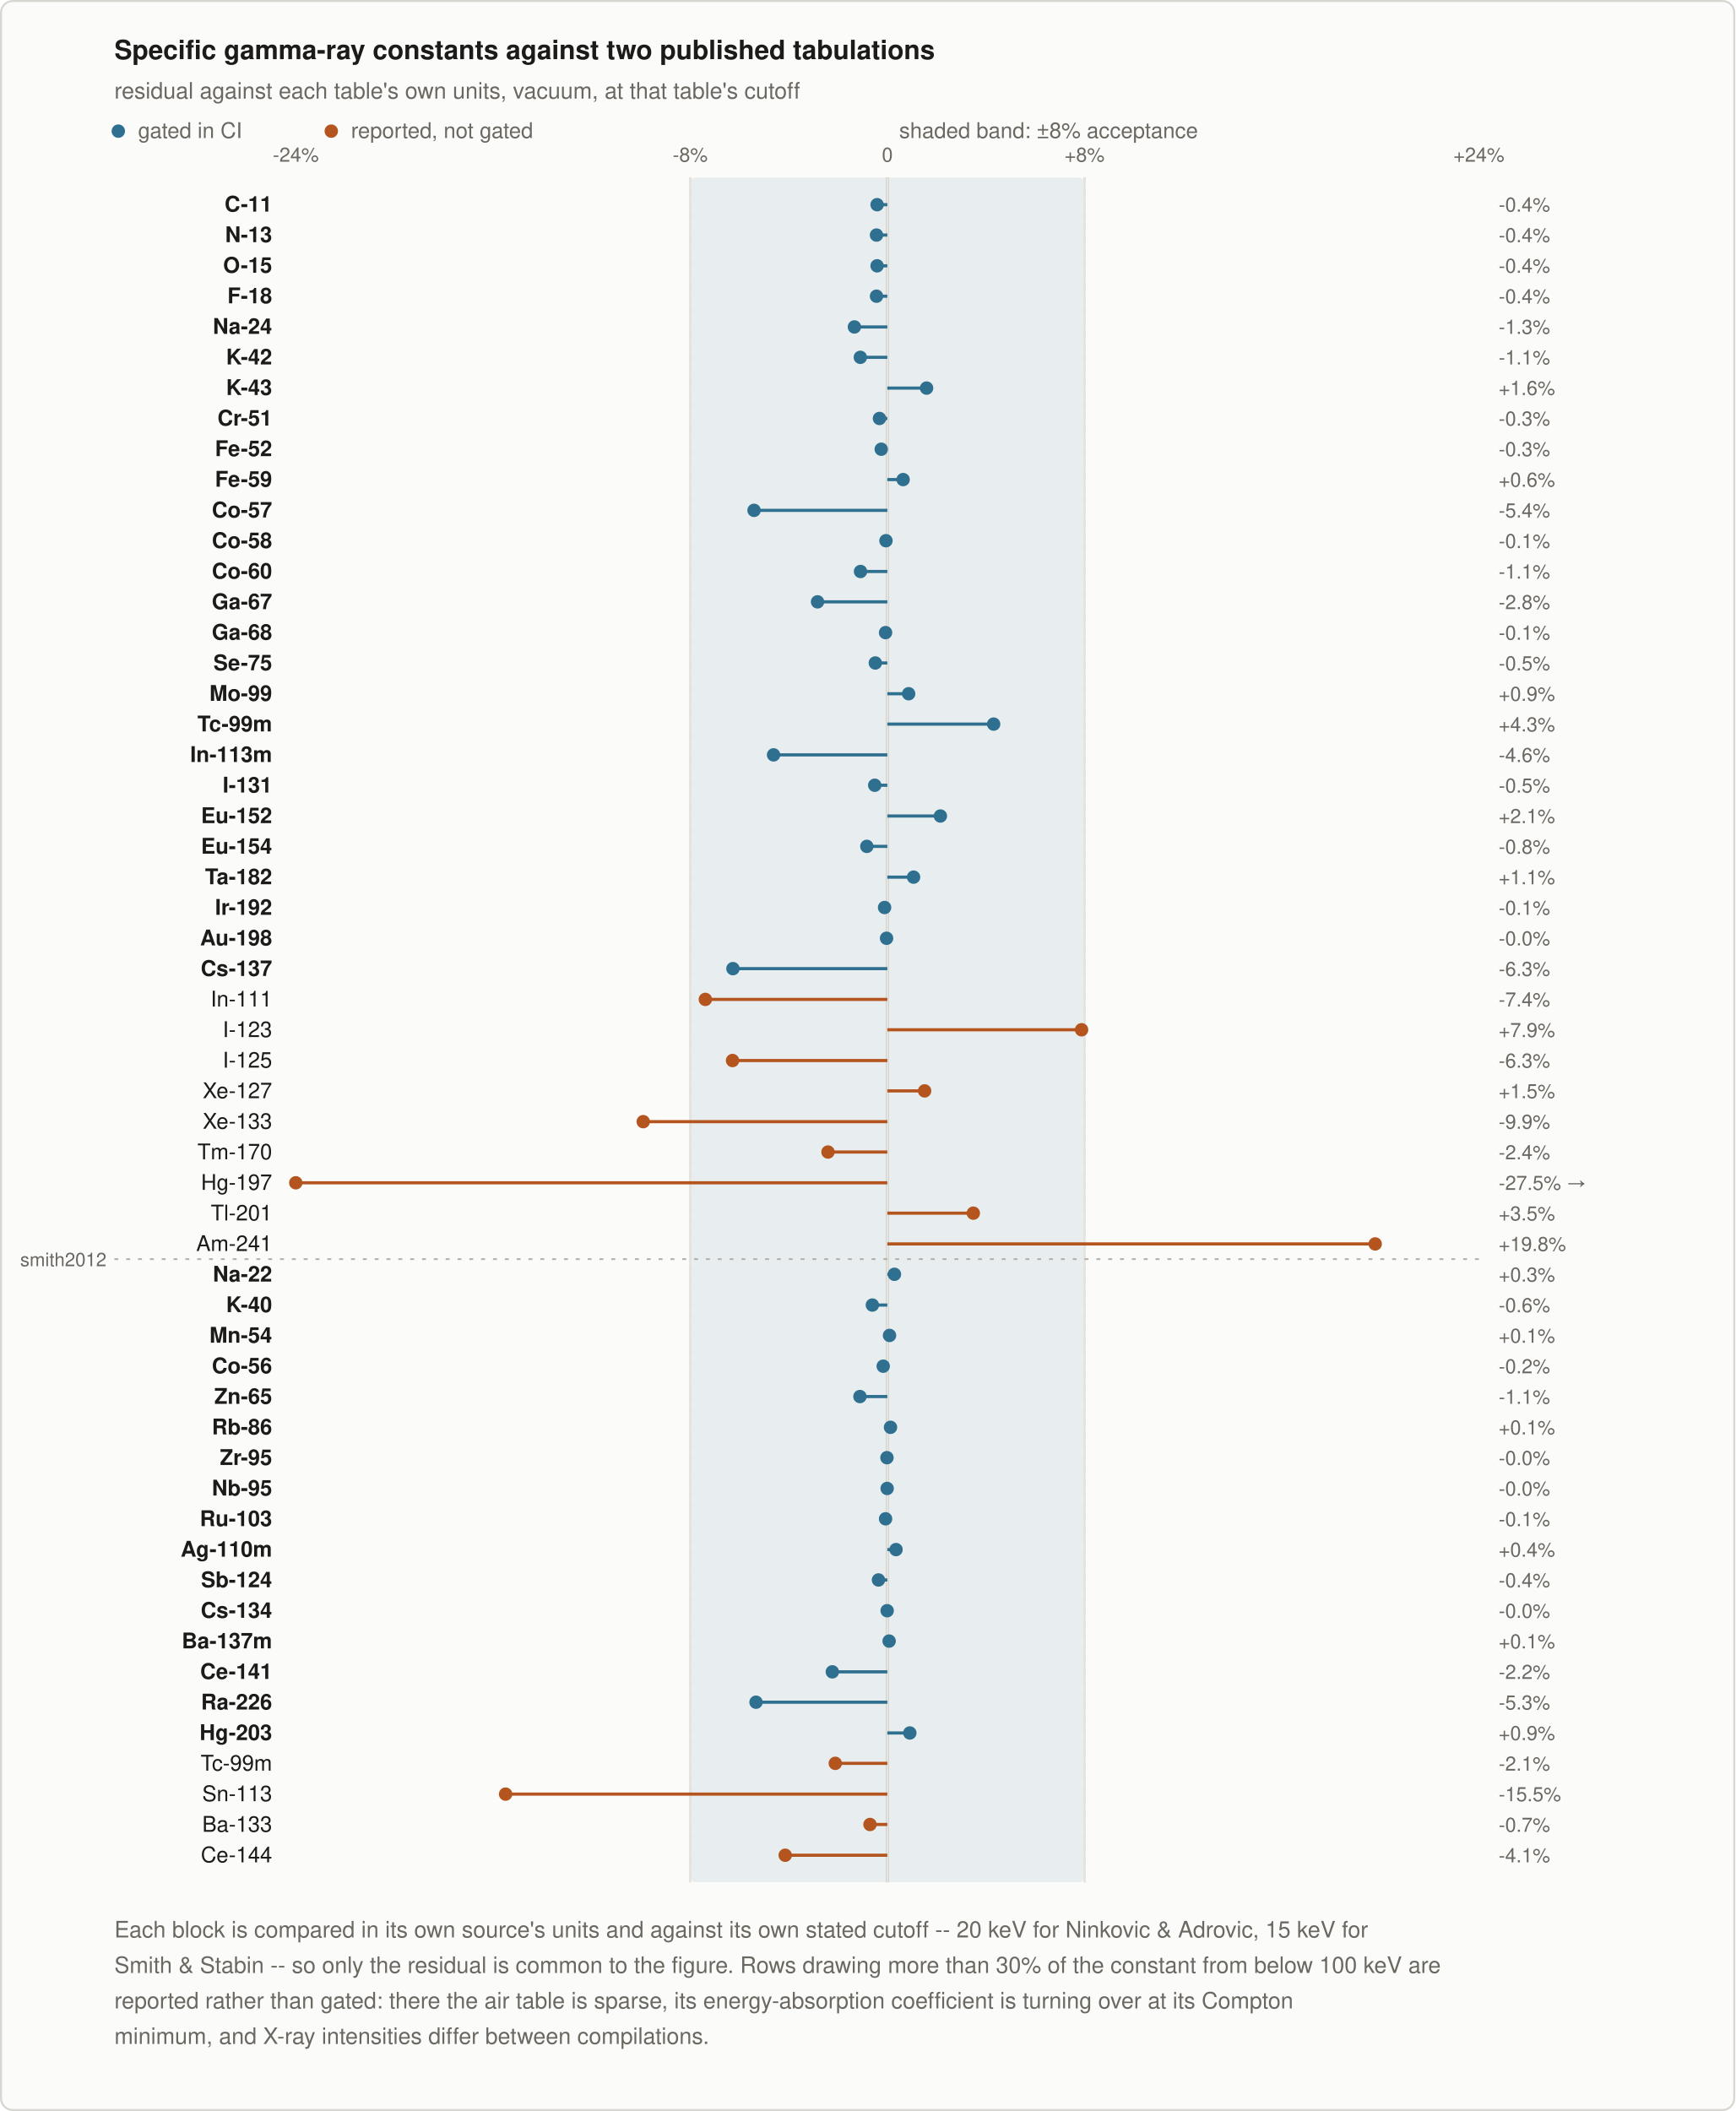
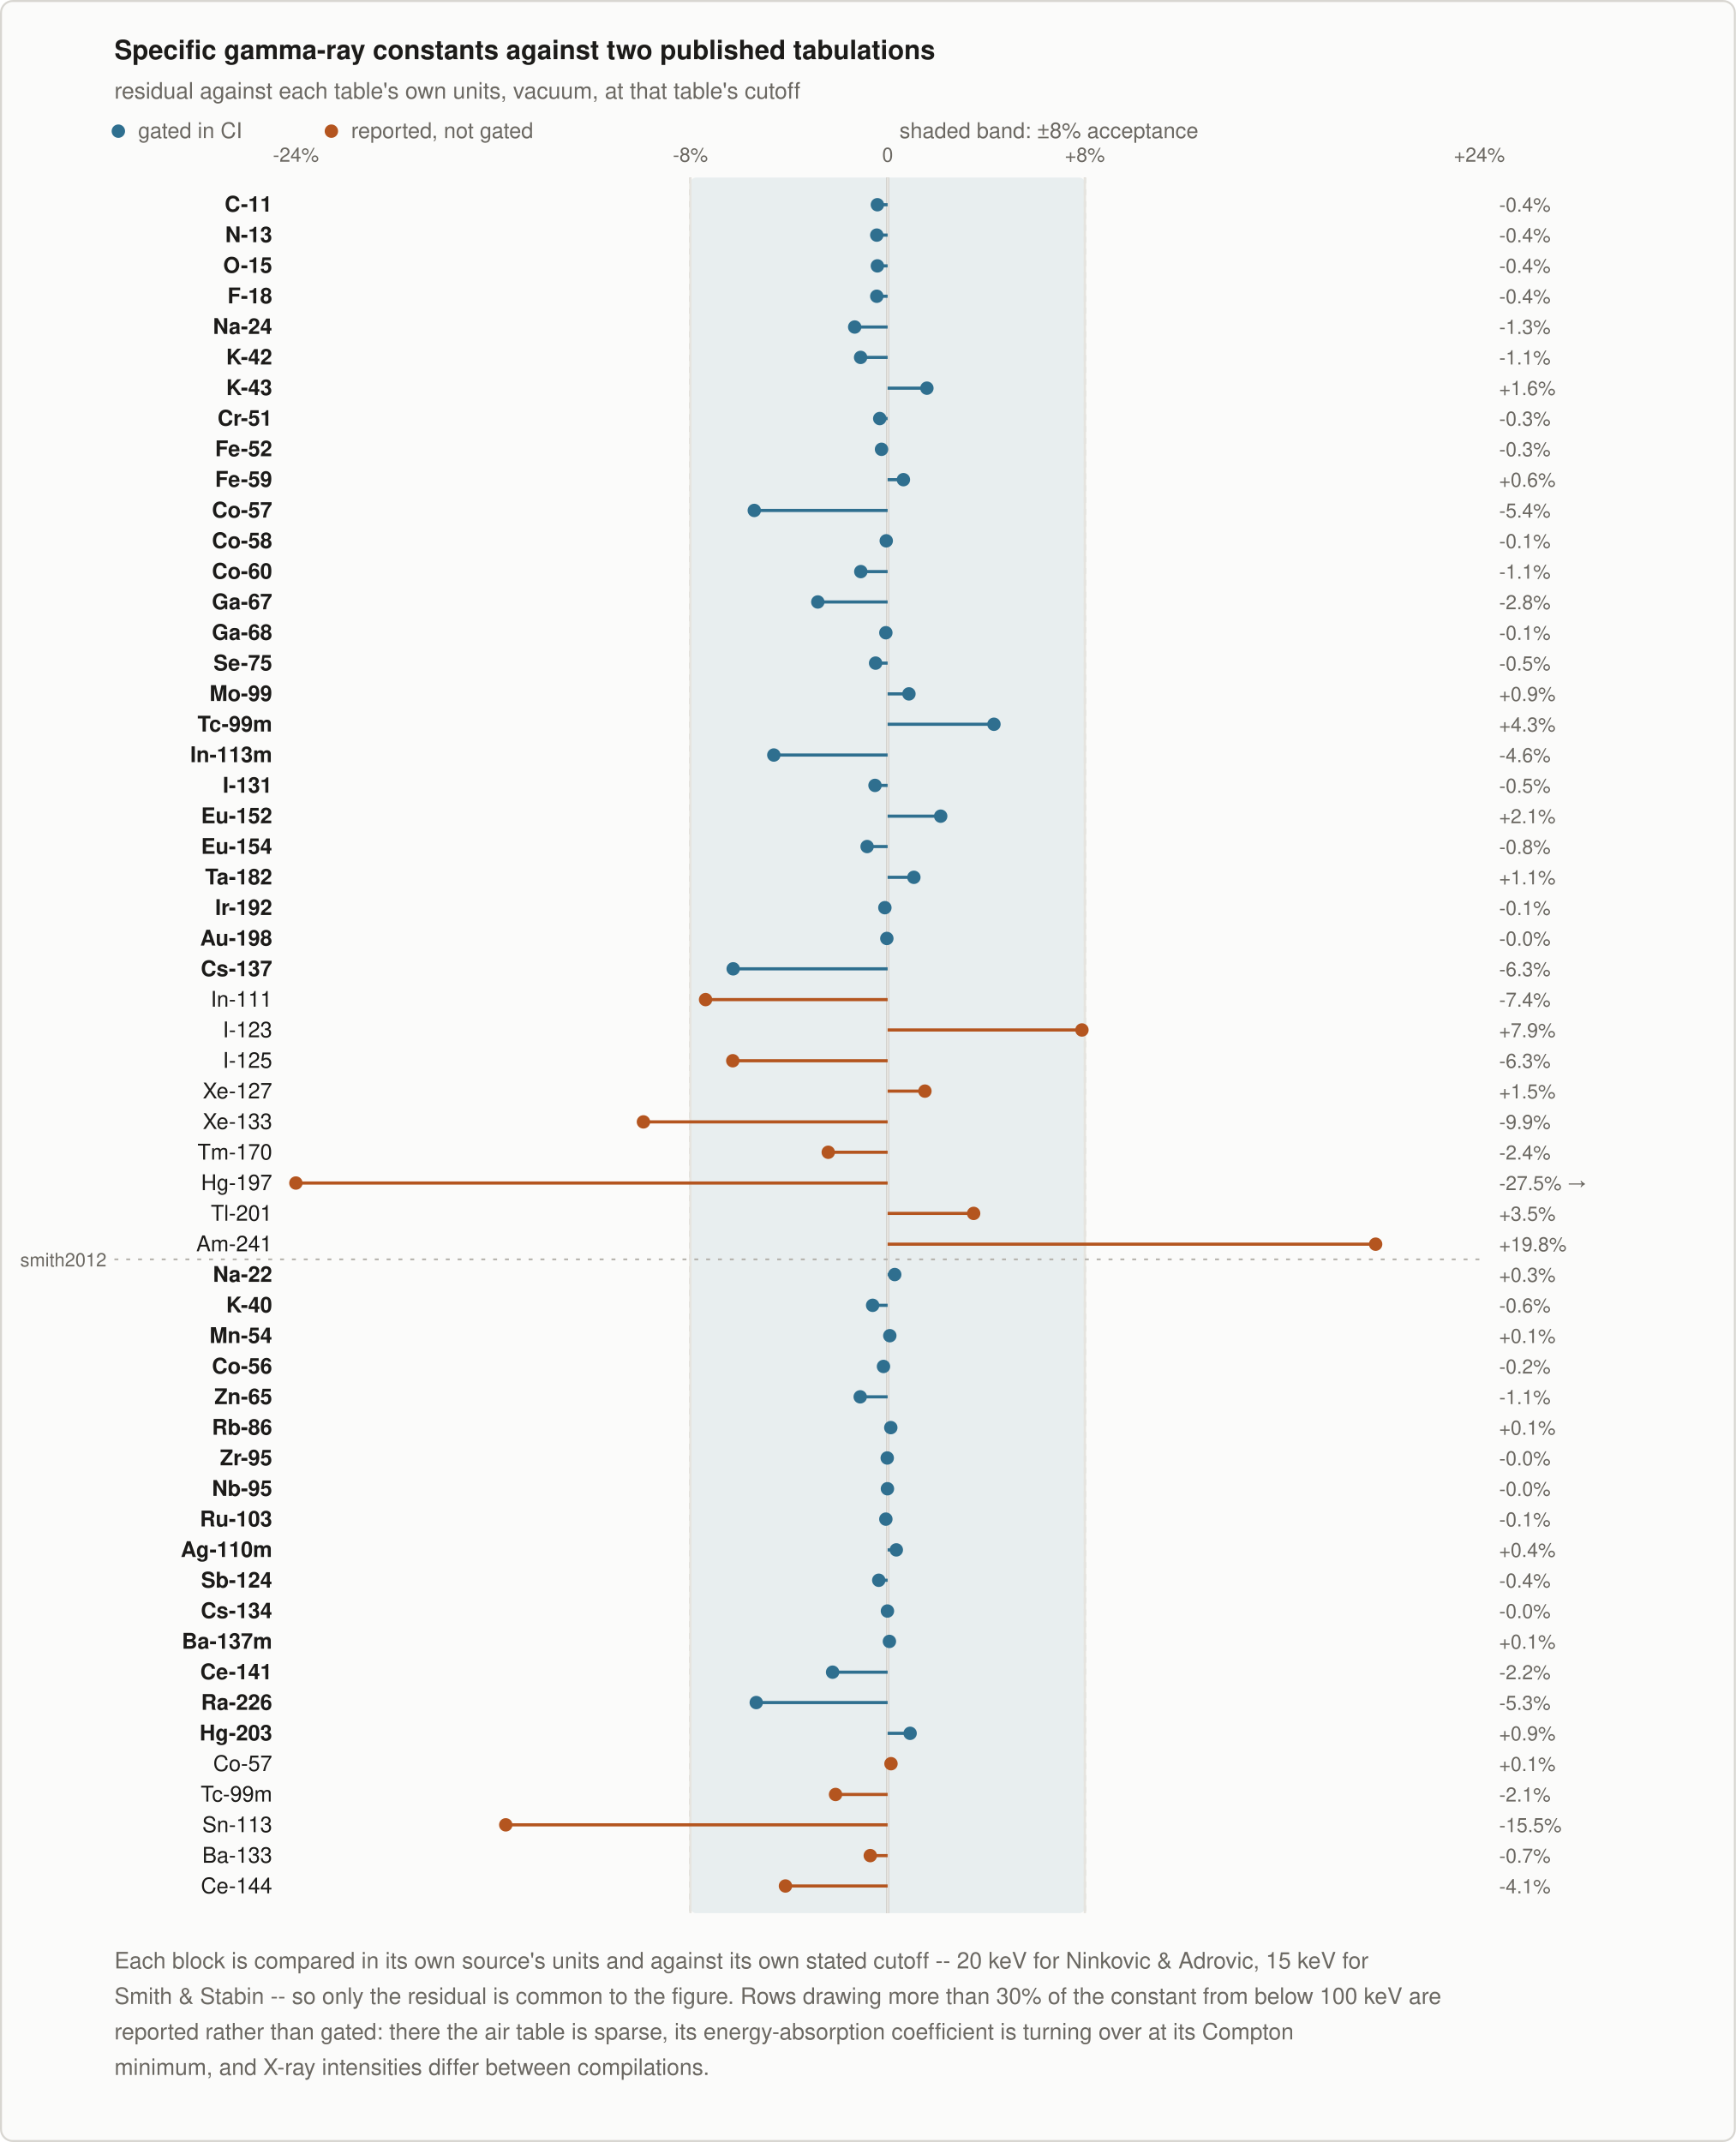
- <svg xmlns="http://www.w3.org/2000/svg" viewBox="0 0 880 1070.5" width="880" height="1070.5" role="img" aria-label="Specific gamma-ray constants against two published tabulations">
+ <svg xmlns="http://www.w3.org/2000/svg" viewBox="0 0 880 1086.0" width="880" height="1086.0" role="img" aria-label="Specific gamma-ray constants against two published tabulations">
  <style>
  .bg     { fill: #fbfbfa; stroke: #d8d6d1; }
  .ink    { fill: #1c1b19; }
  .muted  { fill: #6b6862; }
  .axis   { stroke: #b4b1ab; fill: none; }
  .grid   { stroke: #e6e4df; fill: none; }
  .curve  { stroke: #2f6f8f; fill: none; }
  .fill-a { fill: #2f6f8f; }
  .fill-b { fill: #b4551f; }
  .accent { stroke: #b4551f; fill: none; }
  .warn   { fill: #b4551f; }
  .band   { fill: #b4551f; }
  .box    { fill: none; stroke: #b4b1ab; }
  .s0 { stroke: #2f6f8f; fill: none; } .t0 { fill: #2f6f8f; }
  .s1 { stroke: #b4551f; fill: none; } .t1 { fill: #b4551f; }
  .s2 { stroke: #4d7c4d; fill: none; } .t2 { fill: #4d7c4d; }
  .s3 { stroke: #7a5aa0; fill: none; } .t3 { fill: #7a5aa0; }
  .s4 { stroke: #a03a5a; fill: none; } .t4 { fill: #a03a5a; }
  .s5 { stroke: #7a6a3a; fill: none; } .t5 { fill: #7a6a3a; }
  .s6 { stroke: #3a7a7a; fill: none; } .t6 { fill: #3a7a7a; }
  .s7 { stroke: #8a5a3a; fill: none; } .t7 { fill: #8a5a3a; }
  text    { font-family: -apple-system, BlinkMacSystemFont, "Segoe UI", Helvetica, Arial, sans-serif; }
  @media (prefers-color-scheme: dark) {
    .bg     { fill: #12161c; stroke: #2b3239; }
    .ink    { fill: #e6edf3; }
    .muted  { fill: #9aa4ae; }
    .axis   { stroke: #4a545e; }
    .grid   { stroke: #232a31; }
    .curve  { stroke: #6cb6d9; }
    .fill-a { fill: #6cb6d9; }
    .fill-b { fill: #e08a4c; }
    .accent { stroke: #e08a4c; }
    .warn   { fill: #e08a4c; }
    .band   { fill: #e08a4c; }
    .box    { stroke: #4a545e; }
    .s0 { stroke: #6cb6d9; } .t0 { fill: #6cb6d9; }
    .s1 { stroke: #e08a4c; } .t1 { fill: #e08a4c; }
    .s2 { stroke: #7fbf7f; } .t2 { fill: #7fbf7f; }
    .s3 { stroke: #b49ae0; } .t3 { fill: #b49ae0; }
    .s4 { stroke: #e07f9f; } .t4 { fill: #e07f9f; }
    .s5 { stroke: #c9b56a; } .t5 { fill: #c9b56a; }
    .s6 { stroke: #6ac9c9; } .t6 { fill: #6ac9c9; }
    .s7 { stroke: #d19a72; } .t7 { fill: #d19a72; }
  }
</style>
-   <rect class="bg" x="0.5" y="0.5" width="879" height="1069.5" rx="6" />
-   <rect class="fill-a" x="350.0" y="90.0" width="200.0" height="864.5" rx="3" fill-opacity="0.09" stroke-width="0" />
-   <line class="axis" x1="350.0" y1="90.0" x2="350.0" y2="954.5" stroke-width="1.0" stroke-dasharray="3 3" />
-   <line class="axis" x1="550.0" y1="90.0" x2="550.0" y2="954.5" stroke-width="1.0" stroke-dasharray="3 3" />
-   <line class="axis" x1="450.0" y1="90.0" x2="450.0" y2="954.5" stroke-width="1.4" />
+   <rect class="bg" x="0.5" y="0.5" width="879" height="1085.0" rx="6" />
+   <rect class="fill-a" x="350.0" y="90.0" width="200.0" height="880.0" rx="3" fill-opacity="0.09" stroke-width="0" />
+   <line class="axis" x1="350.0" y1="90.0" x2="350.0" y2="970.0" stroke-width="1.0" stroke-dasharray="3 3" />
+   <line class="axis" x1="550.0" y1="90.0" x2="550.0" y2="970.0" stroke-width="1.0" stroke-dasharray="3 3" />
+   <line class="axis" x1="450.0" y1="90.0" x2="450.0" y2="970.0" stroke-width="1.4" />
  <text class="muted" x="150.0" y="82.0" font-size="10" text-anchor="middle" font-weight="normal">-24%</text>
-   <line class="grid" x1="350.0" y1="90.0" x2="350.0" y2="954.5" stroke-width="1.2" />
+   <line class="grid" x1="350.0" y1="90.0" x2="350.0" y2="970.0" stroke-width="1.2" />
  <text class="muted" x="350.0" y="82.0" font-size="10" text-anchor="middle" font-weight="normal">-8%</text>
-   <line class="grid" x1="450.0" y1="90.0" x2="450.0" y2="954.5" stroke-width="1.2" />
+   <line class="grid" x1="450.0" y1="90.0" x2="450.0" y2="970.0" stroke-width="1.2" />
  <text class="muted" x="450.0" y="82.0" font-size="10" text-anchor="middle" font-weight="normal">0</text>
-   <line class="grid" x1="550.0" y1="90.0" x2="550.0" y2="954.5" stroke-width="1.2" />
+   <line class="grid" x1="550.0" y1="90.0" x2="550.0" y2="970.0" stroke-width="1.2" />
  <text class="muted" x="550.0" y="82.0" font-size="10" text-anchor="middle" font-weight="normal">+8%</text>
  <text class="muted" x="750.0" y="82.0" font-size="10" text-anchor="middle" font-weight="normal">+24%</text>
  <line class="axis" x1="58.0" y1="638.5" x2="750.0" y2="638.5" stroke-width="0.9" stroke-dasharray="2 4" />
  <text class="muted" x="54.0" y="642.1" font-size="9.5" text-anchor="end" font-weight="normal">smith2012</text>
  <line class="s0" x1="450.0" y1="103.8" x2="444.8" y2="103.8" stroke-width="1.6" />
  <circle class="t0" cx="444.8" cy="103.8" r="3.4" />
  <text class="ink" x="138.0" y="107.3" font-size="11" text-anchor="end" font-weight="600">C-11</text>
  <text class="muted" x="760.0" y="107.3" font-size="10" text-anchor="start" font-weight="normal">-0.4%</text>
  <line class="s0" x1="450.0" y1="119.2" x2="444.5" y2="119.2" stroke-width="1.6" />
  <circle class="t0" cx="444.5" cy="119.2" r="3.4" />
  <text class="ink" x="138.0" y="122.8" font-size="11" text-anchor="end" font-weight="600">N-13</text>
  <text class="muted" x="760.0" y="122.8" font-size="10" text-anchor="start" font-weight="normal">-0.4%</text>
  <line class="s0" x1="450.0" y1="134.8" x2="444.8" y2="134.8" stroke-width="1.6" />
  <circle class="t0" cx="444.8" cy="134.8" r="3.4" />
  <text class="ink" x="138.0" y="138.3" font-size="11" text-anchor="end" font-weight="600">O-15</text>
  <text class="muted" x="760.0" y="138.3" font-size="10" text-anchor="start" font-weight="normal">-0.4%</text>
  <line class="s0" x1="450.0" y1="150.2" x2="444.5" y2="150.2" stroke-width="1.6" />
  <circle class="t0" cx="444.5" cy="150.2" r="3.4" />
  <text class="ink" x="138.0" y="153.8" font-size="11" text-anchor="end" font-weight="600">F-18</text>
  <text class="muted" x="760.0" y="153.8" font-size="10" text-anchor="start" font-weight="normal">-0.4%</text>
  <line class="s0" x1="450.0" y1="165.8" x2="433.3" y2="165.8" stroke-width="1.6" />
  <circle class="t0" cx="433.3" cy="165.8" r="3.4" />
  <text class="ink" x="138.0" y="169.3" font-size="11" text-anchor="end" font-weight="600">Na-24</text>
  <text class="muted" x="760.0" y="169.3" font-size="10" text-anchor="start" font-weight="normal">-1.3%</text>
  <line class="s0" x1="450.0" y1="181.2" x2="436.3" y2="181.2" stroke-width="1.6" />
  <circle class="t0" cx="436.3" cy="181.2" r="3.4" />
  <text class="ink" x="138.0" y="184.8" font-size="11" text-anchor="end" font-weight="600">K-42</text>
  <text class="muted" x="760.0" y="184.8" font-size="10" text-anchor="start" font-weight="normal">-1.1%</text>
  <line class="s0" x1="450.0" y1="196.8" x2="469.9" y2="196.8" stroke-width="1.6" />
  <circle class="t0" cx="469.9" cy="196.8" r="3.4" />
  <text class="ink" x="138.0" y="200.3" font-size="11" text-anchor="end" font-weight="600">K-43</text>
  <text class="muted" x="760.0" y="200.3" font-size="10" text-anchor="start" font-weight="normal">+1.6%</text>
  <line class="s0" x1="450.0" y1="212.2" x2="446.0" y2="212.2" stroke-width="1.6" />
  <circle class="t0" cx="446.0" cy="212.2" r="3.4" />
  <text class="ink" x="138.0" y="215.8" font-size="11" text-anchor="end" font-weight="600">Cr-51</text>
  <text class="muted" x="760.0" y="215.8" font-size="10" text-anchor="start" font-weight="normal">-0.3%</text>
  <line class="s0" x1="450.0" y1="227.8" x2="446.9" y2="227.8" stroke-width="1.6" />
  <circle class="t0" cx="446.9" cy="227.8" r="3.4" />
  <text class="ink" x="138.0" y="231.3" font-size="11" text-anchor="end" font-weight="600">Fe-52</text>
  <text class="muted" x="760.0" y="231.3" font-size="10" text-anchor="start" font-weight="normal">-0.3%</text>
  <line class="s0" x1="450.0" y1="243.2" x2="458.0" y2="243.2" stroke-width="1.6" />
  <circle class="t0" cx="458.0" cy="243.2" r="3.4" />
  <text class="ink" x="138.0" y="246.8" font-size="11" text-anchor="end" font-weight="600">Fe-59</text>
  <text class="muted" x="760.0" y="246.8" font-size="10" text-anchor="start" font-weight="normal">+0.6%</text>
  <line class="s0" x1="450.0" y1="258.8" x2="382.4" y2="258.8" stroke-width="1.6" />
  <circle class="t0" cx="382.4" cy="258.8" r="3.4" />
  <text class="ink" x="138.0" y="262.4" font-size="11" text-anchor="end" font-weight="600">Co-57</text>
  <text class="muted" x="760.0" y="262.4" font-size="10" text-anchor="start" font-weight="normal">-5.4%</text>
  <line class="s0" x1="450.0" y1="274.2" x2="449.3" y2="274.2" stroke-width="1.6" />
  <circle class="t0" cx="449.3" cy="274.2" r="3.4" />
  <text class="ink" x="138.0" y="277.9" font-size="11" text-anchor="end" font-weight="600">Co-58</text>
  <text class="muted" x="760.0" y="277.9" font-size="10" text-anchor="start" font-weight="normal">-0.1%</text>
  <line class="s0" x1="450.0" y1="289.8" x2="436.4" y2="289.8" stroke-width="1.6" />
  <circle class="t0" cx="436.4" cy="289.8" r="3.4" />
  <text class="ink" x="138.0" y="293.4" font-size="11" text-anchor="end" font-weight="600">Co-60</text>
  <text class="muted" x="760.0" y="293.4" font-size="10" text-anchor="start" font-weight="normal">-1.1%</text>
  <line class="s0" x1="450.0" y1="305.2" x2="414.6" y2="305.2" stroke-width="1.6" />
  <circle class="t0" cx="414.6" cy="305.2" r="3.4" />
  <text class="ink" x="138.0" y="308.9" font-size="11" text-anchor="end" font-weight="600">Ga-67</text>
  <text class="muted" x="760.0" y="308.9" font-size="10" text-anchor="start" font-weight="normal">-2.8%</text>
  <line class="s0" x1="450.0" y1="320.8" x2="449.1" y2="320.8" stroke-width="1.6" />
  <circle class="t0" cx="449.1" cy="320.8" r="3.4" />
  <text class="ink" x="138.0" y="324.4" font-size="11" text-anchor="end" font-weight="600">Ga-68</text>
  <text class="muted" x="760.0" y="324.4" font-size="10" text-anchor="start" font-weight="normal">-0.1%</text>
  <line class="s0" x1="450.0" y1="336.2" x2="443.9" y2="336.2" stroke-width="1.6" />
  <circle class="t0" cx="443.9" cy="336.2" r="3.4" />
  <text class="ink" x="138.0" y="339.9" font-size="11" text-anchor="end" font-weight="600">Se-75</text>
  <text class="muted" x="760.0" y="339.9" font-size="10" text-anchor="start" font-weight="normal">-0.5%</text>
  <line class="s0" x1="450.0" y1="351.8" x2="460.8" y2="351.8" stroke-width="1.6" />
  <circle class="t0" cx="460.8" cy="351.8" r="3.4" />
  <text class="ink" x="138.0" y="355.4" font-size="11" text-anchor="end" font-weight="600">Mo-99</text>
  <text class="muted" x="760.0" y="355.4" font-size="10" text-anchor="start" font-weight="normal">+0.9%</text>
  <line class="s0" x1="450.0" y1="367.2" x2="503.9" y2="367.2" stroke-width="1.6" />
  <circle class="t0" cx="503.9" cy="367.2" r="3.4" />
  <text class="ink" x="138.0" y="370.9" font-size="11" text-anchor="end" font-weight="600">Tc-99m</text>
  <text class="muted" x="760.0" y="370.9" font-size="10" text-anchor="start" font-weight="normal">+4.3%</text>
  <line class="s0" x1="450.0" y1="382.8" x2="392.3" y2="382.8" stroke-width="1.6" />
  <circle class="t0" cx="392.3" cy="382.8" r="3.4" />
  <text class="ink" x="138.0" y="386.4" font-size="11" text-anchor="end" font-weight="600">In-113m</text>
  <text class="muted" x="760.0" y="386.4" font-size="10" text-anchor="start" font-weight="normal">-4.6%</text>
  <line class="s0" x1="450.0" y1="398.2" x2="443.6" y2="398.2" stroke-width="1.6" />
  <circle class="t0" cx="443.6" cy="398.2" r="3.4" />
  <text class="ink" x="138.0" y="401.9" font-size="11" text-anchor="end" font-weight="600">I-131</text>
  <text class="muted" x="760.0" y="401.9" font-size="10" text-anchor="start" font-weight="normal">-0.5%</text>
  <line class="s0" x1="450.0" y1="413.8" x2="476.9" y2="413.8" stroke-width="1.6" />
  <circle class="t0" cx="476.9" cy="413.8" r="3.4" />
  <text class="ink" x="138.0" y="417.4" font-size="11" text-anchor="end" font-weight="600">Eu-152</text>
  <text class="muted" x="760.0" y="417.4" font-size="10" text-anchor="start" font-weight="normal">+2.1%</text>
  <line class="s0" x1="450.0" y1="429.2" x2="439.6" y2="429.2" stroke-width="1.6" />
  <circle class="t0" cx="439.6" cy="429.2" r="3.4" />
  <text class="ink" x="138.0" y="432.9" font-size="11" text-anchor="end" font-weight="600">Eu-154</text>
  <text class="muted" x="760.0" y="432.9" font-size="10" text-anchor="start" font-weight="normal">-0.8%</text>
  <line class="s0" x1="450.0" y1="444.8" x2="463.3" y2="444.8" stroke-width="1.6" />
  <circle class="t0" cx="463.3" cy="444.8" r="3.4" />
  <text class="ink" x="138.0" y="448.4" font-size="11" text-anchor="end" font-weight="600">Ta-182</text>
  <text class="muted" x="760.0" y="448.4" font-size="10" text-anchor="start" font-weight="normal">+1.1%</text>
  <line class="s0" x1="450.0" y1="460.2" x2="448.6" y2="460.2" stroke-width="1.6" />
  <circle class="t0" cx="448.6" cy="460.2" r="3.4" />
  <text class="ink" x="138.0" y="463.9" font-size="11" text-anchor="end" font-weight="600">Ir-192</text>
  <text class="muted" x="760.0" y="463.9" font-size="10" text-anchor="start" font-weight="normal">-0.1%</text>
  <line class="s0" x1="450.0" y1="475.8" x2="449.6" y2="475.8" stroke-width="1.6" />
  <circle class="t0" cx="449.6" cy="475.8" r="3.4" />
  <text class="ink" x="138.0" y="479.4" font-size="11" text-anchor="end" font-weight="600">Au-198</text>
  <text class="muted" x="760.0" y="479.4" font-size="10" text-anchor="start" font-weight="normal">-0.0%</text>
  <line class="s0" x1="450.0" y1="491.2" x2="371.7" y2="491.2" stroke-width="1.6" />
  <circle class="t0" cx="371.7" cy="491.2" r="3.4" />
  <text class="ink" x="138.0" y="494.9" font-size="11" text-anchor="end" font-weight="600">Cs-137</text>
  <text class="muted" x="760.0" y="494.9" font-size="10" text-anchor="start" font-weight="normal">-6.3%</text>
  <line class="s1" x1="450.0" y1="506.8" x2="357.7" y2="506.8" stroke-width="1.6" />
  <circle class="t1" cx="357.7" cy="506.8" r="3.4" />
  <text class="ink" x="138.0" y="510.4" font-size="11" text-anchor="end" font-weight="normal">In-111</text>
  <text class="muted" x="760.0" y="510.4" font-size="10" text-anchor="start" font-weight="normal">-7.4%</text>
  <line class="s1" x1="450.0" y1="522.2" x2="548.5" y2="522.2" stroke-width="1.6" />
  <circle class="t1" cx="548.5" cy="522.2" r="3.4" />
  <text class="ink" x="138.0" y="525.9" font-size="11" text-anchor="end" font-weight="normal">I-123</text>
  <text class="muted" x="760.0" y="525.9" font-size="10" text-anchor="start" font-weight="normal">+7.9%</text>
  <line class="s1" x1="450.0" y1="537.8" x2="371.5" y2="537.8" stroke-width="1.6" />
  <circle class="t1" cx="371.5" cy="537.8" r="3.4" />
  <text class="ink" x="138.0" y="541.4" font-size="11" text-anchor="end" font-weight="normal">I-125</text>
  <text class="muted" x="760.0" y="541.4" font-size="10" text-anchor="start" font-weight="normal">-6.3%</text>
  <line class="s1" x1="450.0" y1="553.2" x2="468.9" y2="553.2" stroke-width="1.6" />
  <circle class="t1" cx="468.9" cy="553.2" r="3.4" />
  <text class="ink" x="138.0" y="556.9" font-size="11" text-anchor="end" font-weight="normal">Xe-127</text>
  <text class="muted" x="760.0" y="556.9" font-size="10" text-anchor="start" font-weight="normal">+1.5%</text>
  <line class="s1" x1="450.0" y1="568.8" x2="326.2" y2="568.8" stroke-width="1.6" />
  <circle class="t1" cx="326.2" cy="568.8" r="3.4" />
  <text class="ink" x="138.0" y="572.4" font-size="11" text-anchor="end" font-weight="normal">Xe-133</text>
  <text class="muted" x="760.0" y="572.4" font-size="10" text-anchor="start" font-weight="normal">-9.9%</text>
  <line class="s1" x1="450.0" y1="584.2" x2="419.9" y2="584.2" stroke-width="1.6" />
  <circle class="t1" cx="419.9" cy="584.2" r="3.4" />
  <text class="ink" x="138.0" y="587.9" font-size="11" text-anchor="end" font-weight="normal">Tm-170</text>
  <text class="muted" x="760.0" y="587.9" font-size="10" text-anchor="start" font-weight="normal">-2.4%</text>
  <line class="s1" x1="450.0" y1="599.8" x2="150.0" y2="599.8" stroke-width="1.6" />
  <circle class="t1" cx="150.0" cy="599.8" r="3.4" />
  <text class="ink" x="138.0" y="603.4" font-size="11" text-anchor="end" font-weight="normal">Hg-197</text>
  <text class="muted" x="760.0" y="603.4" font-size="10" text-anchor="start" font-weight="normal">-27.5%  →</text>
  <line class="s1" x1="450.0" y1="615.2" x2="493.6" y2="615.2" stroke-width="1.6" />
  <circle class="t1" cx="493.6" cy="615.2" r="3.4" />
  <text class="ink" x="138.0" y="618.9" font-size="11" text-anchor="end" font-weight="normal">Tl-201</text>
  <text class="muted" x="760.0" y="618.9" font-size="10" text-anchor="start" font-weight="normal">+3.5%</text>
  <line class="s1" x1="450.0" y1="630.8" x2="697.4" y2="630.8" stroke-width="1.6" />
  <circle class="t1" cx="697.4" cy="630.8" r="3.4" />
  <text class="ink" x="138.0" y="634.4" font-size="11" text-anchor="end" font-weight="normal">Am-241</text>
  <text class="muted" x="760.0" y="634.4" font-size="10" text-anchor="start" font-weight="normal">+19.8%</text>
  <line class="s0" x1="450.0" y1="646.2" x2="453.6" y2="646.2" stroke-width="1.6" />
  <circle class="t0" cx="453.6" cy="646.2" r="3.4" />
  <text class="ink" x="138.0" y="649.9" font-size="11" text-anchor="end" font-weight="600">Na-22</text>
  <text class="muted" x="760.0" y="649.9" font-size="10" text-anchor="start" font-weight="normal">+0.3%</text>
  <line class="s0" x1="450.0" y1="661.8" x2="442.4" y2="661.8" stroke-width="1.6" />
  <circle class="t0" cx="442.4" cy="661.8" r="3.4" />
  <text class="ink" x="138.0" y="665.4" font-size="11" text-anchor="end" font-weight="600">K-40</text>
  <text class="muted" x="760.0" y="665.4" font-size="10" text-anchor="start" font-weight="normal">-0.6%</text>
  <line class="s0" x1="450.0" y1="677.2" x2="451.1" y2="677.2" stroke-width="1.6" />
  <circle class="t0" cx="451.1" cy="677.2" r="3.4" />
  <text class="ink" x="138.0" y="680.9" font-size="11" text-anchor="end" font-weight="600">Mn-54</text>
  <text class="muted" x="760.0" y="680.9" font-size="10" text-anchor="start" font-weight="normal">+0.1%</text>
  <line class="s0" x1="450.0" y1="692.8" x2="447.9" y2="692.8" stroke-width="1.6" />
  <circle class="t0" cx="447.9" cy="692.8" r="3.4" />
  <text class="ink" x="138.0" y="696.4" font-size="11" text-anchor="end" font-weight="600">Co-56</text>
  <text class="muted" x="760.0" y="696.4" font-size="10" text-anchor="start" font-weight="normal">-0.2%</text>
  <line class="s0" x1="450.0" y1="708.2" x2="436.1" y2="708.2" stroke-width="1.6" />
  <circle class="t0" cx="436.1" cy="708.2" r="3.4" />
  <text class="ink" x="138.0" y="711.9" font-size="11" text-anchor="end" font-weight="600">Zn-65</text>
  <text class="muted" x="760.0" y="711.9" font-size="10" text-anchor="start" font-weight="normal">-1.1%</text>
  <line class="s0" x1="450.0" y1="723.8" x2="451.6" y2="723.8" stroke-width="1.6" />
  <circle class="t0" cx="451.6" cy="723.8" r="3.4" />
  <text class="ink" x="138.0" y="727.4" font-size="11" text-anchor="end" font-weight="600">Rb-86</text>
  <text class="muted" x="760.0" y="727.4" font-size="10" text-anchor="start" font-weight="normal">+0.1%</text>
  <line class="s0" x1="450.0" y1="739.2" x2="449.8" y2="739.2" stroke-width="1.6" />
  <circle class="t0" cx="449.8" cy="739.2" r="3.4" />
  <text class="ink" x="138.0" y="742.9" font-size="11" text-anchor="end" font-weight="600">Zr-95</text>
  <text class="muted" x="760.0" y="742.9" font-size="10" text-anchor="start" font-weight="normal">-0.0%</text>
  <line class="s0" x1="450.0" y1="754.8" x2="449.9" y2="754.8" stroke-width="1.6" />
  <circle class="t0" cx="449.9" cy="754.8" r="3.4" />
  <text class="ink" x="138.0" y="758.4" font-size="11" text-anchor="end" font-weight="600">Nb-95</text>
  <text class="muted" x="760.0" y="758.4" font-size="10" text-anchor="start" font-weight="normal">-0.0%</text>
  <line class="s0" x1="450.0" y1="770.2" x2="449.1" y2="770.2" stroke-width="1.6" />
  <circle class="t0" cx="449.1" cy="770.2" r="3.4" />
  <text class="ink" x="138.0" y="773.9" font-size="11" text-anchor="end" font-weight="600">Ru-103</text>
  <text class="muted" x="760.0" y="773.9" font-size="10" text-anchor="start" font-weight="normal">-0.1%</text>
  <line class="s0" x1="450.0" y1="785.8" x2="454.4" y2="785.8" stroke-width="1.6" />
  <circle class="t0" cx="454.4" cy="785.8" r="3.4" />
  <text class="ink" x="138.0" y="789.4" font-size="11" text-anchor="end" font-weight="600">Ag-110m</text>
  <text class="muted" x="760.0" y="789.4" font-size="10" text-anchor="start" font-weight="normal">+0.4%</text>
  <line class="s0" x1="450.0" y1="801.2" x2="445.5" y2="801.2" stroke-width="1.6" />
  <circle class="t0" cx="445.5" cy="801.2" r="3.4" />
  <text class="ink" x="138.0" y="804.9" font-size="11" text-anchor="end" font-weight="600">Sb-124</text>
  <text class="muted" x="760.0" y="804.9" font-size="10" text-anchor="start" font-weight="normal">-0.4%</text>
  <line class="s0" x1="450.0" y1="816.8" x2="449.9" y2="816.8" stroke-width="1.6" />
  <circle class="t0" cx="449.9" cy="816.8" r="3.4" />
  <text class="ink" x="138.0" y="820.4" font-size="11" text-anchor="end" font-weight="600">Cs-134</text>
  <text class="muted" x="760.0" y="820.4" font-size="10" text-anchor="start" font-weight="normal">-0.0%</text>
  <line class="s0" x1="450.0" y1="832.2" x2="450.9" y2="832.2" stroke-width="1.6" />
  <circle class="t0" cx="450.9" cy="832.2" r="3.4" />
  <text class="ink" x="138.0" y="835.9" font-size="11" text-anchor="end" font-weight="600">Ba-137m</text>
  <text class="muted" x="760.0" y="835.9" font-size="10" text-anchor="start" font-weight="normal">+0.1%</text>
  <line class="s0" x1="450.0" y1="847.8" x2="422.1" y2="847.8" stroke-width="1.6" />
  <circle class="t0" cx="422.1" cy="847.8" r="3.4" />
  <text class="ink" x="138.0" y="851.4" font-size="11" text-anchor="end" font-weight="600">Ce-141</text>
  <text class="muted" x="760.0" y="851.4" font-size="10" text-anchor="start" font-weight="normal">-2.2%</text>
  <line class="s0" x1="450.0" y1="863.2" x2="383.4" y2="863.2" stroke-width="1.6" />
  <circle class="t0" cx="383.4" cy="863.2" r="3.4" />
  <text class="ink" x="138.0" y="866.9" font-size="11" text-anchor="end" font-weight="600">Ra-226</text>
  <text class="muted" x="760.0" y="866.9" font-size="10" text-anchor="start" font-weight="normal">-5.3%</text>
  <line class="s0" x1="450.0" y1="878.8" x2="461.4" y2="878.8" stroke-width="1.6" />
  <circle class="t0" cx="461.4" cy="878.8" r="3.4" />
  <text class="ink" x="138.0" y="882.4" font-size="11" text-anchor="end" font-weight="600">Hg-203</text>
  <text class="muted" x="760.0" y="882.4" font-size="10" text-anchor="start" font-weight="normal">+0.9%</text>
-   <line class="s1" x1="450.0" y1="894.2" x2="423.6" y2="894.2" stroke-width="1.6" />
-   <circle class="t1" cx="423.6" cy="894.2" r="3.4" />
-   <text class="ink" x="138.0" y="897.9" font-size="11" text-anchor="end" font-weight="normal">Tc-99m</text>
-   <text class="muted" x="760.0" y="897.9" font-size="10" text-anchor="start" font-weight="normal">-2.1%</text>
-   <line class="s1" x1="450.0" y1="909.8" x2="256.4" y2="909.8" stroke-width="1.6" />
-   <circle class="t1" cx="256.4" cy="909.8" r="3.4" />
-   <text class="ink" x="138.0" y="913.4" font-size="11" text-anchor="end" font-weight="normal">Sn-113</text>
-   <text class="muted" x="760.0" y="913.4" font-size="10" text-anchor="start" font-weight="normal">-15.5%</text>
-   <line class="s1" x1="450.0" y1="925.2" x2="441.2" y2="925.2" stroke-width="1.6" />
-   <circle class="t1" cx="441.2" cy="925.2" r="3.4" />
-   <text class="ink" x="138.0" y="928.9" font-size="11" text-anchor="end" font-weight="normal">Ba-133</text>
-   <text class="muted" x="760.0" y="928.9" font-size="10" text-anchor="start" font-weight="normal">-0.7%</text>
-   <line class="s1" x1="450.0" y1="940.8" x2="398.2" y2="940.8" stroke-width="1.6" />
-   <circle class="t1" cx="398.2" cy="940.8" r="3.4" />
-   <text class="ink" x="138.0" y="944.4" font-size="11" text-anchor="end" font-weight="normal">Ce-144</text>
-   <text class="muted" x="760.0" y="944.4" font-size="10" text-anchor="start" font-weight="normal">-4.1%</text>
+   <line class="s1" x1="450.0" y1="894.2" x2="451.7" y2="894.2" stroke-width="1.6" />
+   <circle class="t1" cx="451.7" cy="894.2" r="3.4" />
+   <text class="ink" x="138.0" y="897.9" font-size="11" text-anchor="end" font-weight="normal">Co-57</text>
+   <text class="muted" x="760.0" y="897.9" font-size="10" text-anchor="start" font-weight="normal">+0.1%</text>
+   <line class="s1" x1="450.0" y1="909.8" x2="423.6" y2="909.8" stroke-width="1.6" />
+   <circle class="t1" cx="423.6" cy="909.8" r="3.4" />
+   <text class="ink" x="138.0" y="913.4" font-size="11" text-anchor="end" font-weight="normal">Tc-99m</text>
+   <text class="muted" x="760.0" y="913.4" font-size="10" text-anchor="start" font-weight="normal">-2.1%</text>
+   <line class="s1" x1="450.0" y1="925.2" x2="256.4" y2="925.2" stroke-width="1.6" />
+   <circle class="t1" cx="256.4" cy="925.2" r="3.4" />
+   <text class="ink" x="138.0" y="928.9" font-size="11" text-anchor="end" font-weight="normal">Sn-113</text>
+   <text class="muted" x="760.0" y="928.9" font-size="10" text-anchor="start" font-weight="normal">-15.5%</text>
+   <line class="s1" x1="450.0" y1="940.8" x2="441.2" y2="940.8" stroke-width="1.6" />
+   <circle class="t1" cx="441.2" cy="940.8" r="3.4" />
+   <text class="ink" x="138.0" y="944.4" font-size="11" text-anchor="end" font-weight="normal">Ba-133</text>
+   <text class="muted" x="760.0" y="944.4" font-size="10" text-anchor="start" font-weight="normal">-0.7%</text>
+   <line class="s1" x1="450.0" y1="956.2" x2="398.2" y2="956.2" stroke-width="1.6" />
+   <circle class="t1" cx="398.2" cy="956.2" r="3.4" />
+   <text class="ink" x="138.0" y="959.9" font-size="11" text-anchor="end" font-weight="normal">Ce-144</text>
+   <text class="muted" x="760.0" y="959.9" font-size="10" text-anchor="start" font-weight="normal">-4.1%</text>
  <text class="ink" x="58.0" y="30.0" font-size="13.5" text-anchor="start" font-weight="600">Specific gamma-ray constants against two published tabulations</text>
  <text class="muted" x="58.0" y="50.0" font-size="11.5" text-anchor="start" font-weight="normal">residual against each table's own units, vacuum, at that table's cutoff</text>
  <circle class="t0" cx="60.0" cy="66.5" r="3.4" />
  <text class="muted" x="70.0" y="70.0" font-size="11" text-anchor="start" font-weight="normal">gated in CI</text>
  <circle class="t1" cx="168.0" cy="66.5" r="3.4" />
  <text class="muted" x="178.0" y="70.0" font-size="11" text-anchor="start" font-weight="normal">reported, not gated</text>
  <text class="muted" x="456.0" y="70.0" font-size="11" text-anchor="start" font-weight="normal">shaded band: ±8% acceptance</text>
-   <text class="muted" x="58.0" y="982.5" font-size="11.5" text-anchor="start" font-weight="normal">Each block is compared in its own source's units and against its own stated cutoff -- 20 keV for Ninkovic &amp; Adrovic, 15 keV for</text>
-   <text class="muted" x="58.0" y="1000.5" font-size="11.5" text-anchor="start" font-weight="normal">Smith &amp; Stabin -- so only the residual is common to the figure. Rows drawing more than 30% of the constant from below 100 keV are</text>
-   <text class="muted" x="58.0" y="1018.5" font-size="11.5" text-anchor="start" font-weight="normal">reported rather than gated: there the air table is sparse, its energy-absorption coefficient is turning over at its Compton</text>
-   <text class="muted" x="58.0" y="1036.5" font-size="11.5" text-anchor="start" font-weight="normal">minimum, and X-ray intensities differ between compilations.</text>
+   <text class="muted" x="58.0" y="998.0" font-size="11.5" text-anchor="start" font-weight="normal">Each block is compared in its own source's units and against its own stated cutoff -- 20 keV for Ninkovic &amp; Adrovic, 15 keV for</text>
+   <text class="muted" x="58.0" y="1016.0" font-size="11.5" text-anchor="start" font-weight="normal">Smith &amp; Stabin -- so only the residual is common to the figure. Rows drawing more than 30% of the constant from below 100 keV are</text>
+   <text class="muted" x="58.0" y="1034.0" font-size="11.5" text-anchor="start" font-weight="normal">reported rather than gated: there the air table is sparse, its energy-absorption coefficient is turning over at its Compton</text>
+   <text class="muted" x="58.0" y="1052.0" font-size="11.5" text-anchor="start" font-weight="normal">minimum, and X-ray intensities differ between compilations.</text>
</svg>
